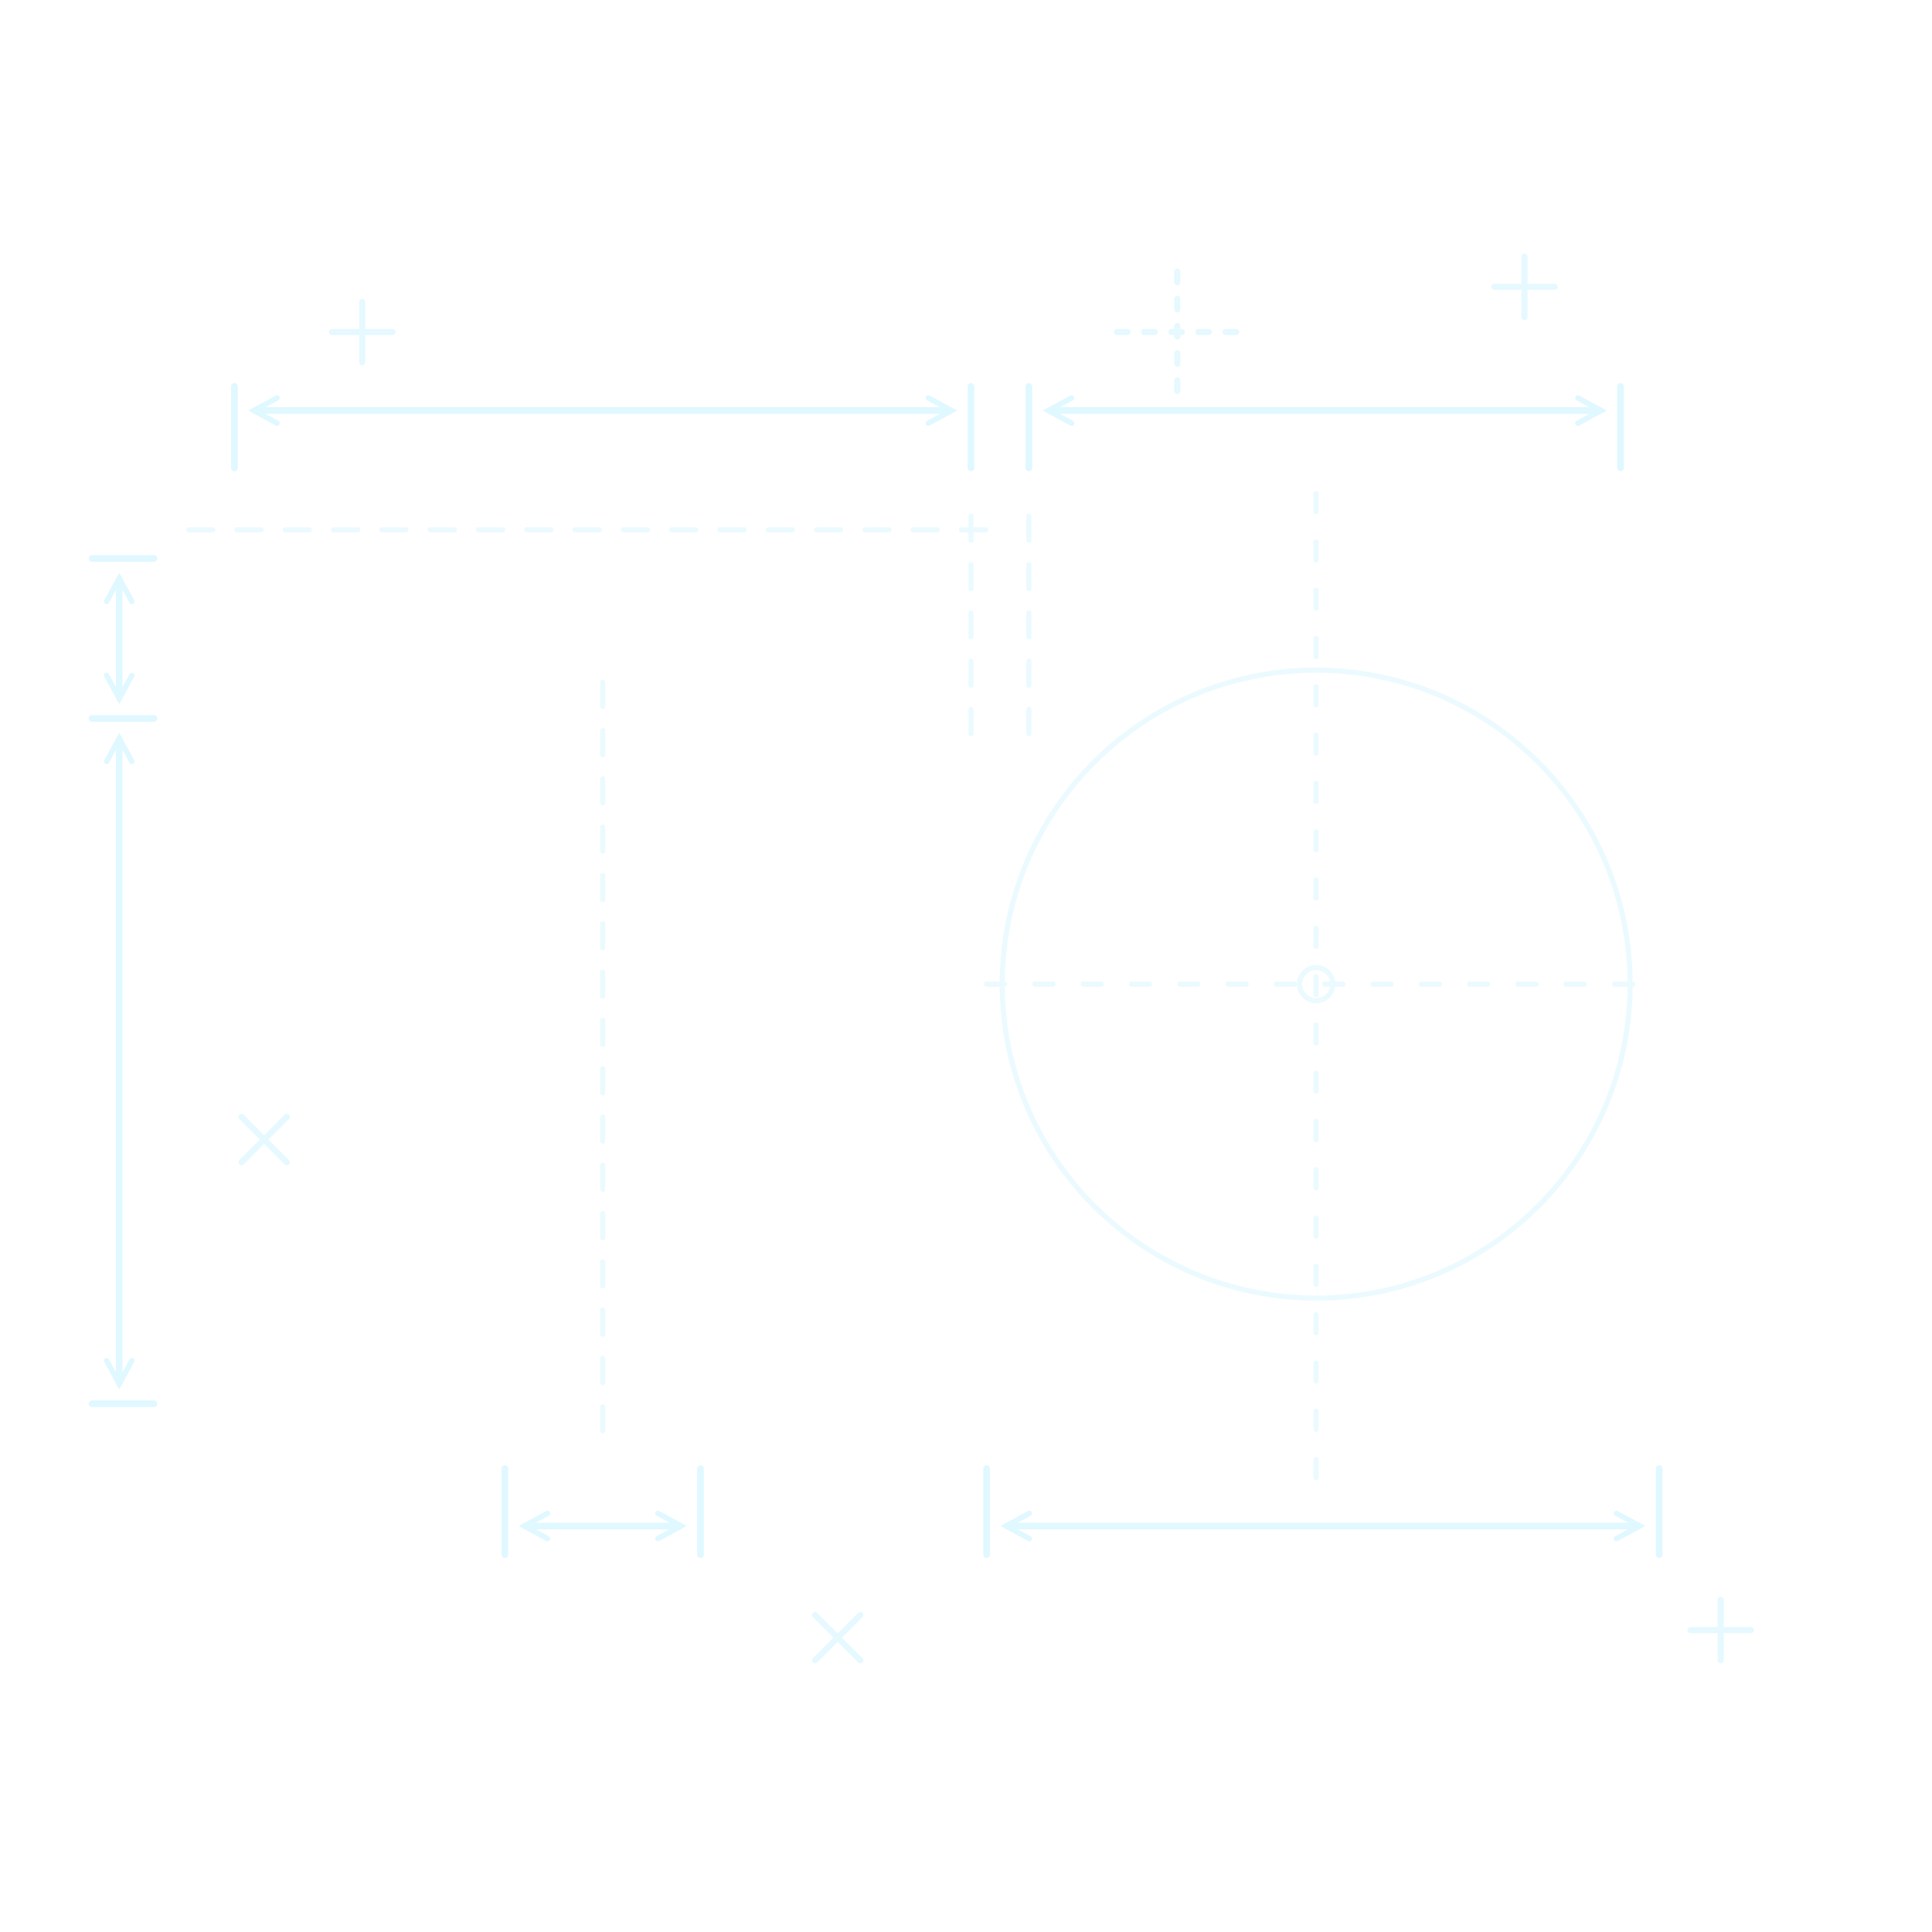
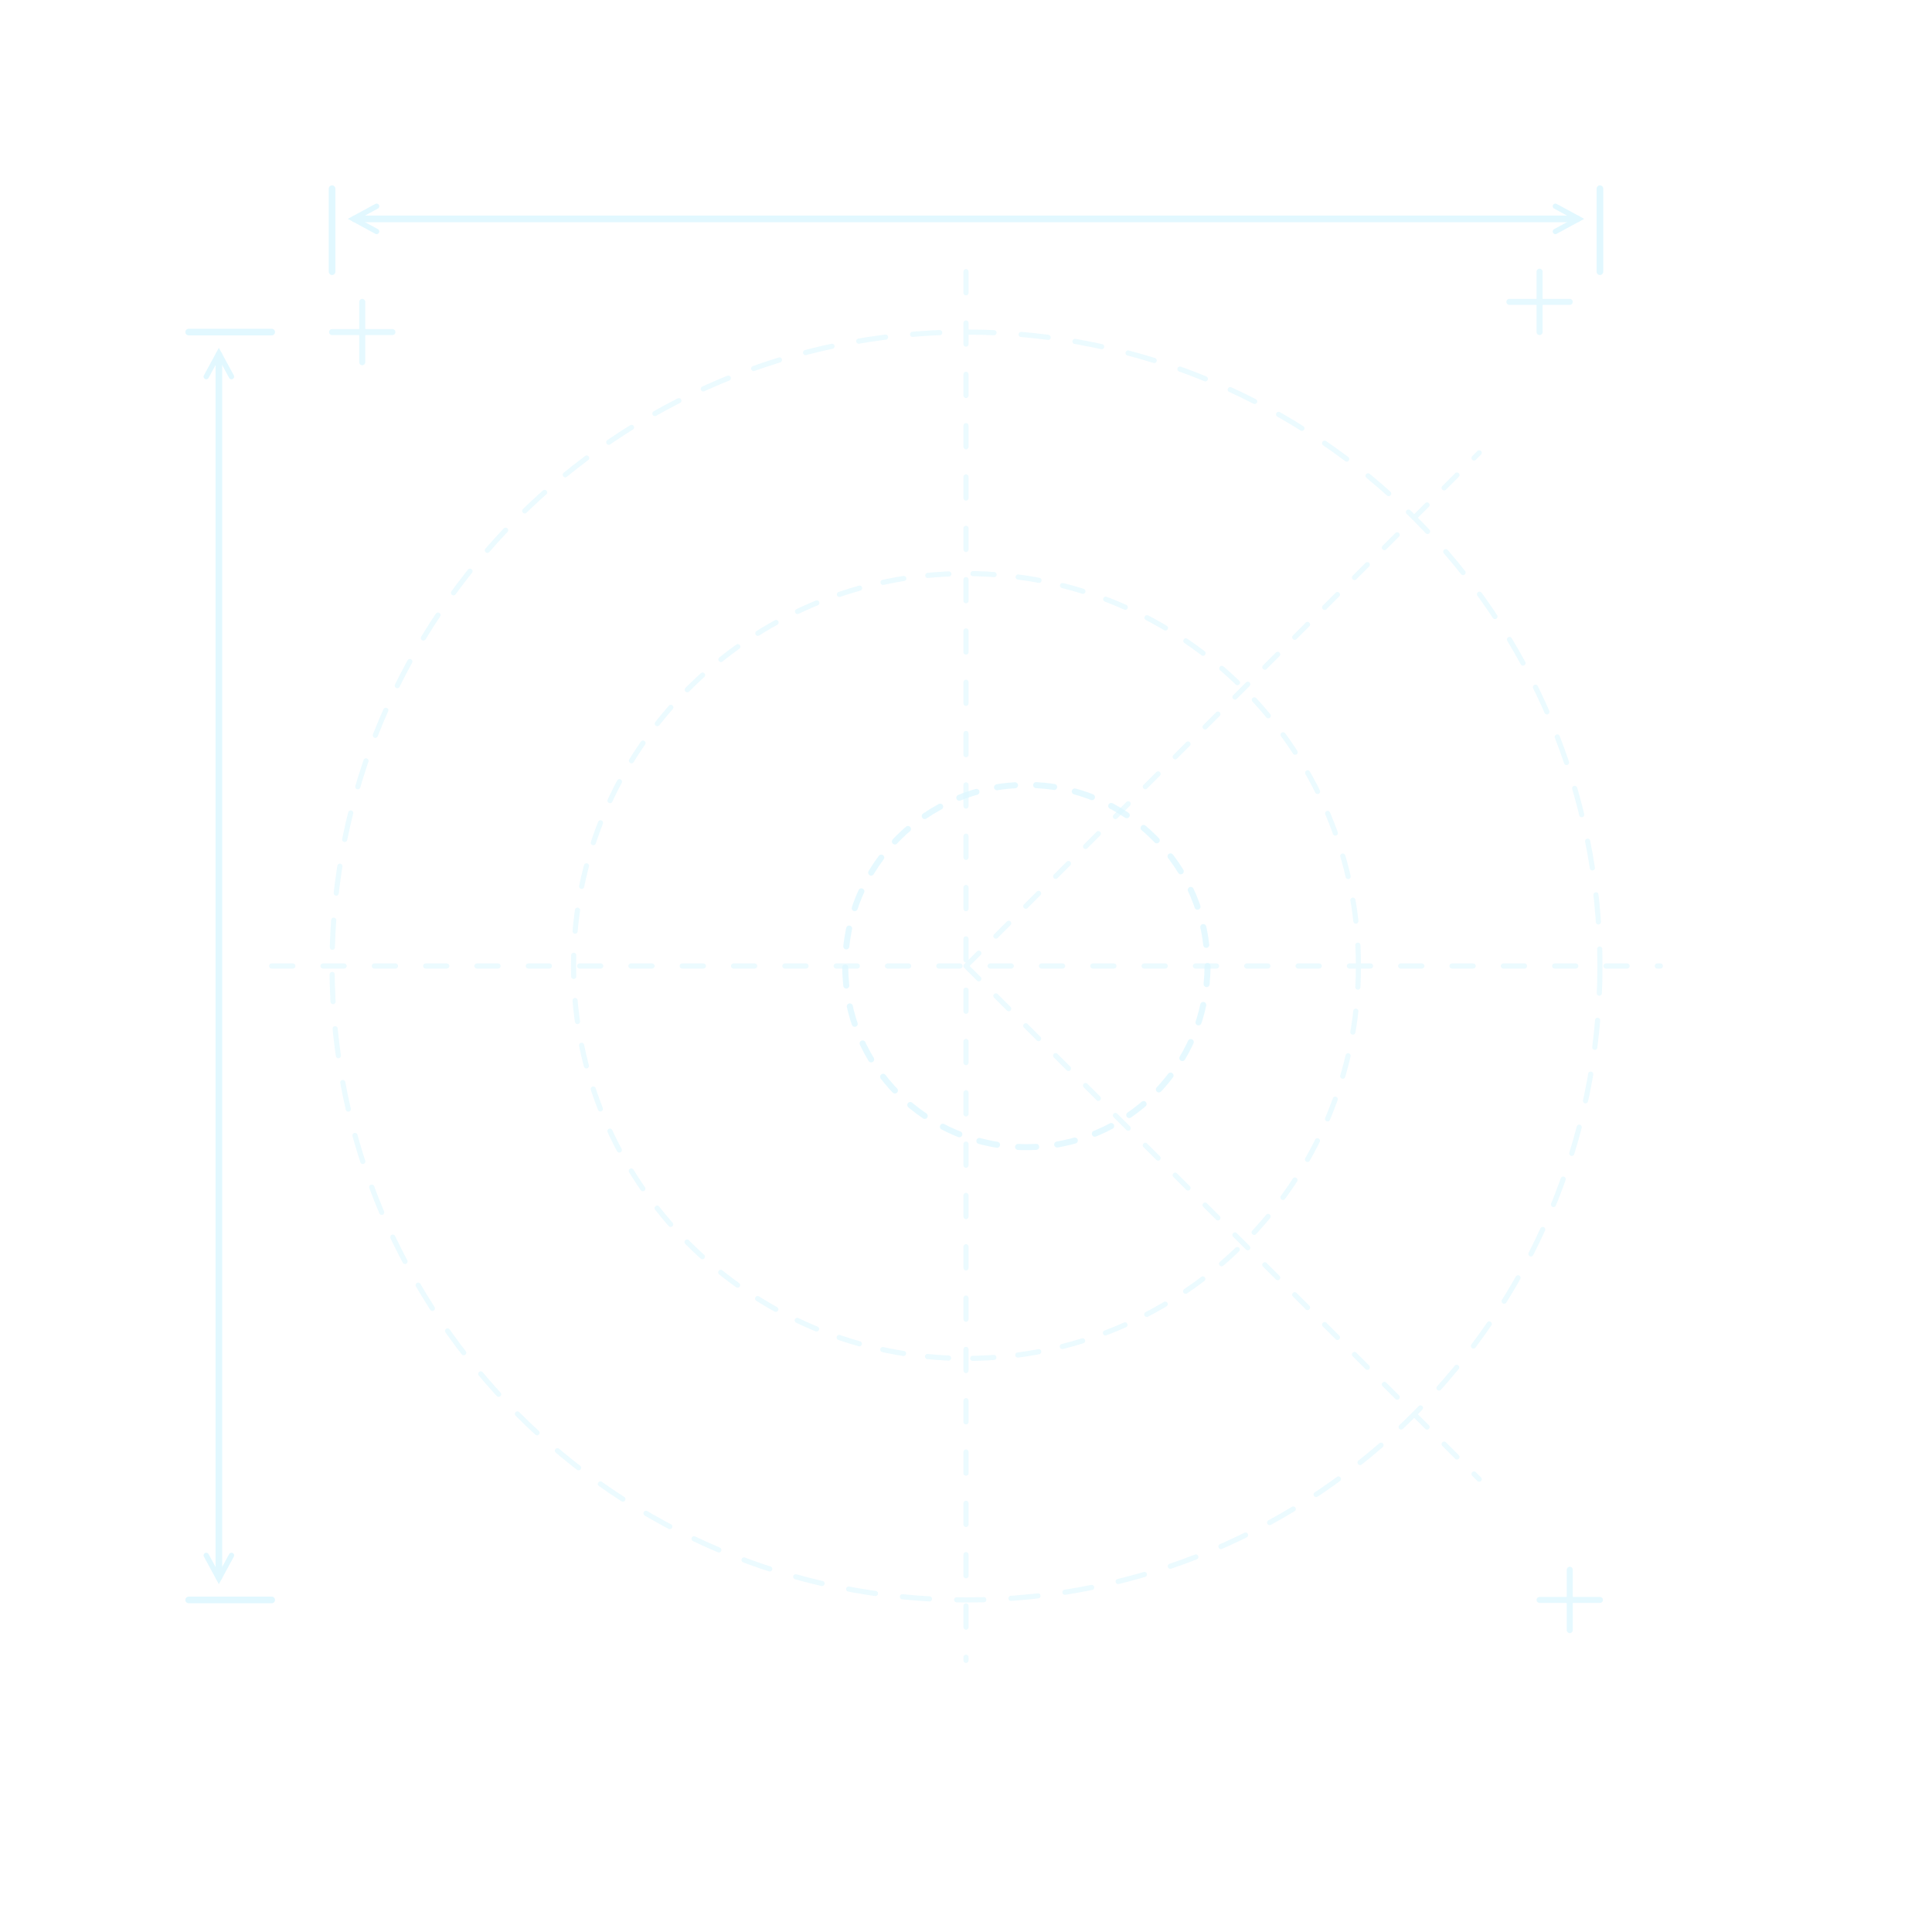
<svg xmlns="http://www.w3.org/2000/svg" width="128" height="128" viewBox="0 0 128 128" fill="none">
  <defs>
    <marker id="arrowStart" markerWidth="5" markerHeight="5" refX="1.2" refY="2.5" orient="auto" markerUnits="strokeWidth">
      <path d="M4.5 0.6L1 2.5L4.5 4.4" fill="none" stroke="#DDF7FF" stroke-width="0.8" stroke-linecap="round" />
    </marker>
    <marker id="arrowEnd" markerWidth="5" markerHeight="5" refX="3.8" refY="2.5" orient="auto" markerUnits="strokeWidth">
      <path d="M0.5 0.6L4 2.5L0.5 4.4" fill="none" stroke="#DDF7FF" stroke-width="0.8" stroke-linecap="round" />
    </marker>
  </defs>
  <g stroke="#DDF7FF" stroke-linecap="round" stroke-linejoin="round">
-     <g opacity="0.9" stroke-width="0.44">
-       <path d="M15.531 31V25.6M64.331 31V25.6M68.165 31V25.6M107.365 31V25.6" />
-       <path d="M16.9 27.2H62.96" marker-start="url(#arrowStart)" marker-end="url(#arrowEnd)" />
-       <path d="M69.54 27.2H105.99" marker-start="url(#arrowStart)" marker-end="url(#arrowEnd)" />
-       <path d="M33.451 97.3V103M46.411 97.3V103M65.365 97.3V103M109.925 97.3V103" />
-       <path d="M34.82 101.1H45.04" marker-start="url(#arrowStart)" marker-end="url(#arrowEnd)" />
-       <path d="M66.74 101.1H108.55" marker-start="url(#arrowStart)" marker-end="url(#arrowEnd)" />
-       <path d="M10.2 37H6.1M10.2 47.6H6.1M10.2 93H6.1" />
-       <path d="M7.9 38.4V46.2" marker-start="url(#arrowStart)" marker-end="url(#arrowEnd)" />
-       <path d="M7.9 49V91.6" marker-start="url(#arrowStart)" marker-end="url(#arrowEnd)" />
+     <g opacity="0.85" stroke-width="0.44">
+       <path d="M22 18V12.5M106 18V12.5" />
+       <path d="M23.5 14.5H104.5" marker-start="url(#arrowStart)" marker-end="url(#arrowEnd)" />
+       <path d="M18 22H12.5M18 106H12.5" />
+       <path d="M14.5 23.5V104.5" marker-start="url(#arrowStart)" marker-end="url(#arrowEnd)" />
    </g>
-     <g opacity="0.58" stroke-width="0.34">
-       <path d="M12.5 35.1H66.8M39.931 94.8V44.5M64.331 34.2V49.9M68.165 34.2V49.9" stroke-dasharray="1.6 1.6" />
-       <path d="M65.365 65.2H109.925M87.2 32.7V98.2" stroke-dasharray="1.2 2" />
-       <circle cx="87.2" cy="65.2" r="20.8" />
-       <circle cx="87.2" cy="65.2" r="1.1" />
+     <g opacity="0.56" stroke-width="0.34">
+       <circle cx="64" cy="64" r="42" stroke-dasharray="1.8 1.8" />
+       <circle cx="64" cy="64" r="26" stroke-dasharray="1.4 1.6" />
+       <path d="M64 18V110M18 64H110" stroke-dasharray="1.4 2" />
+       <path d="M64 64L98 30M64 64L98 98" stroke-dasharray="1.2 1.6" />
    </g>
-     <g opacity="0.76" stroke-width="0.4">
-       <path d="M24 20V24M22 22H26M101 17V21M99 19H103M114 106V110M112 108H116" />
-       <path d="M54 107L57 110M57 107L54 110M16 74L19 77M19 74L16 77" />
-       <path d="M74 22H82M78 18V26" stroke-dasharray="0.7 1.1" />
+     <g opacity="0.72" stroke-width="0.4">
+       <path d="M24 20V24M22 22H26M102 18V22M100 20H104M104 104V108M102 106H106" />
+       <circle cx="68" cy="64" r="12" stroke-dasharray="1.2 1.4" />
    </g>
  </g>
</svg>
